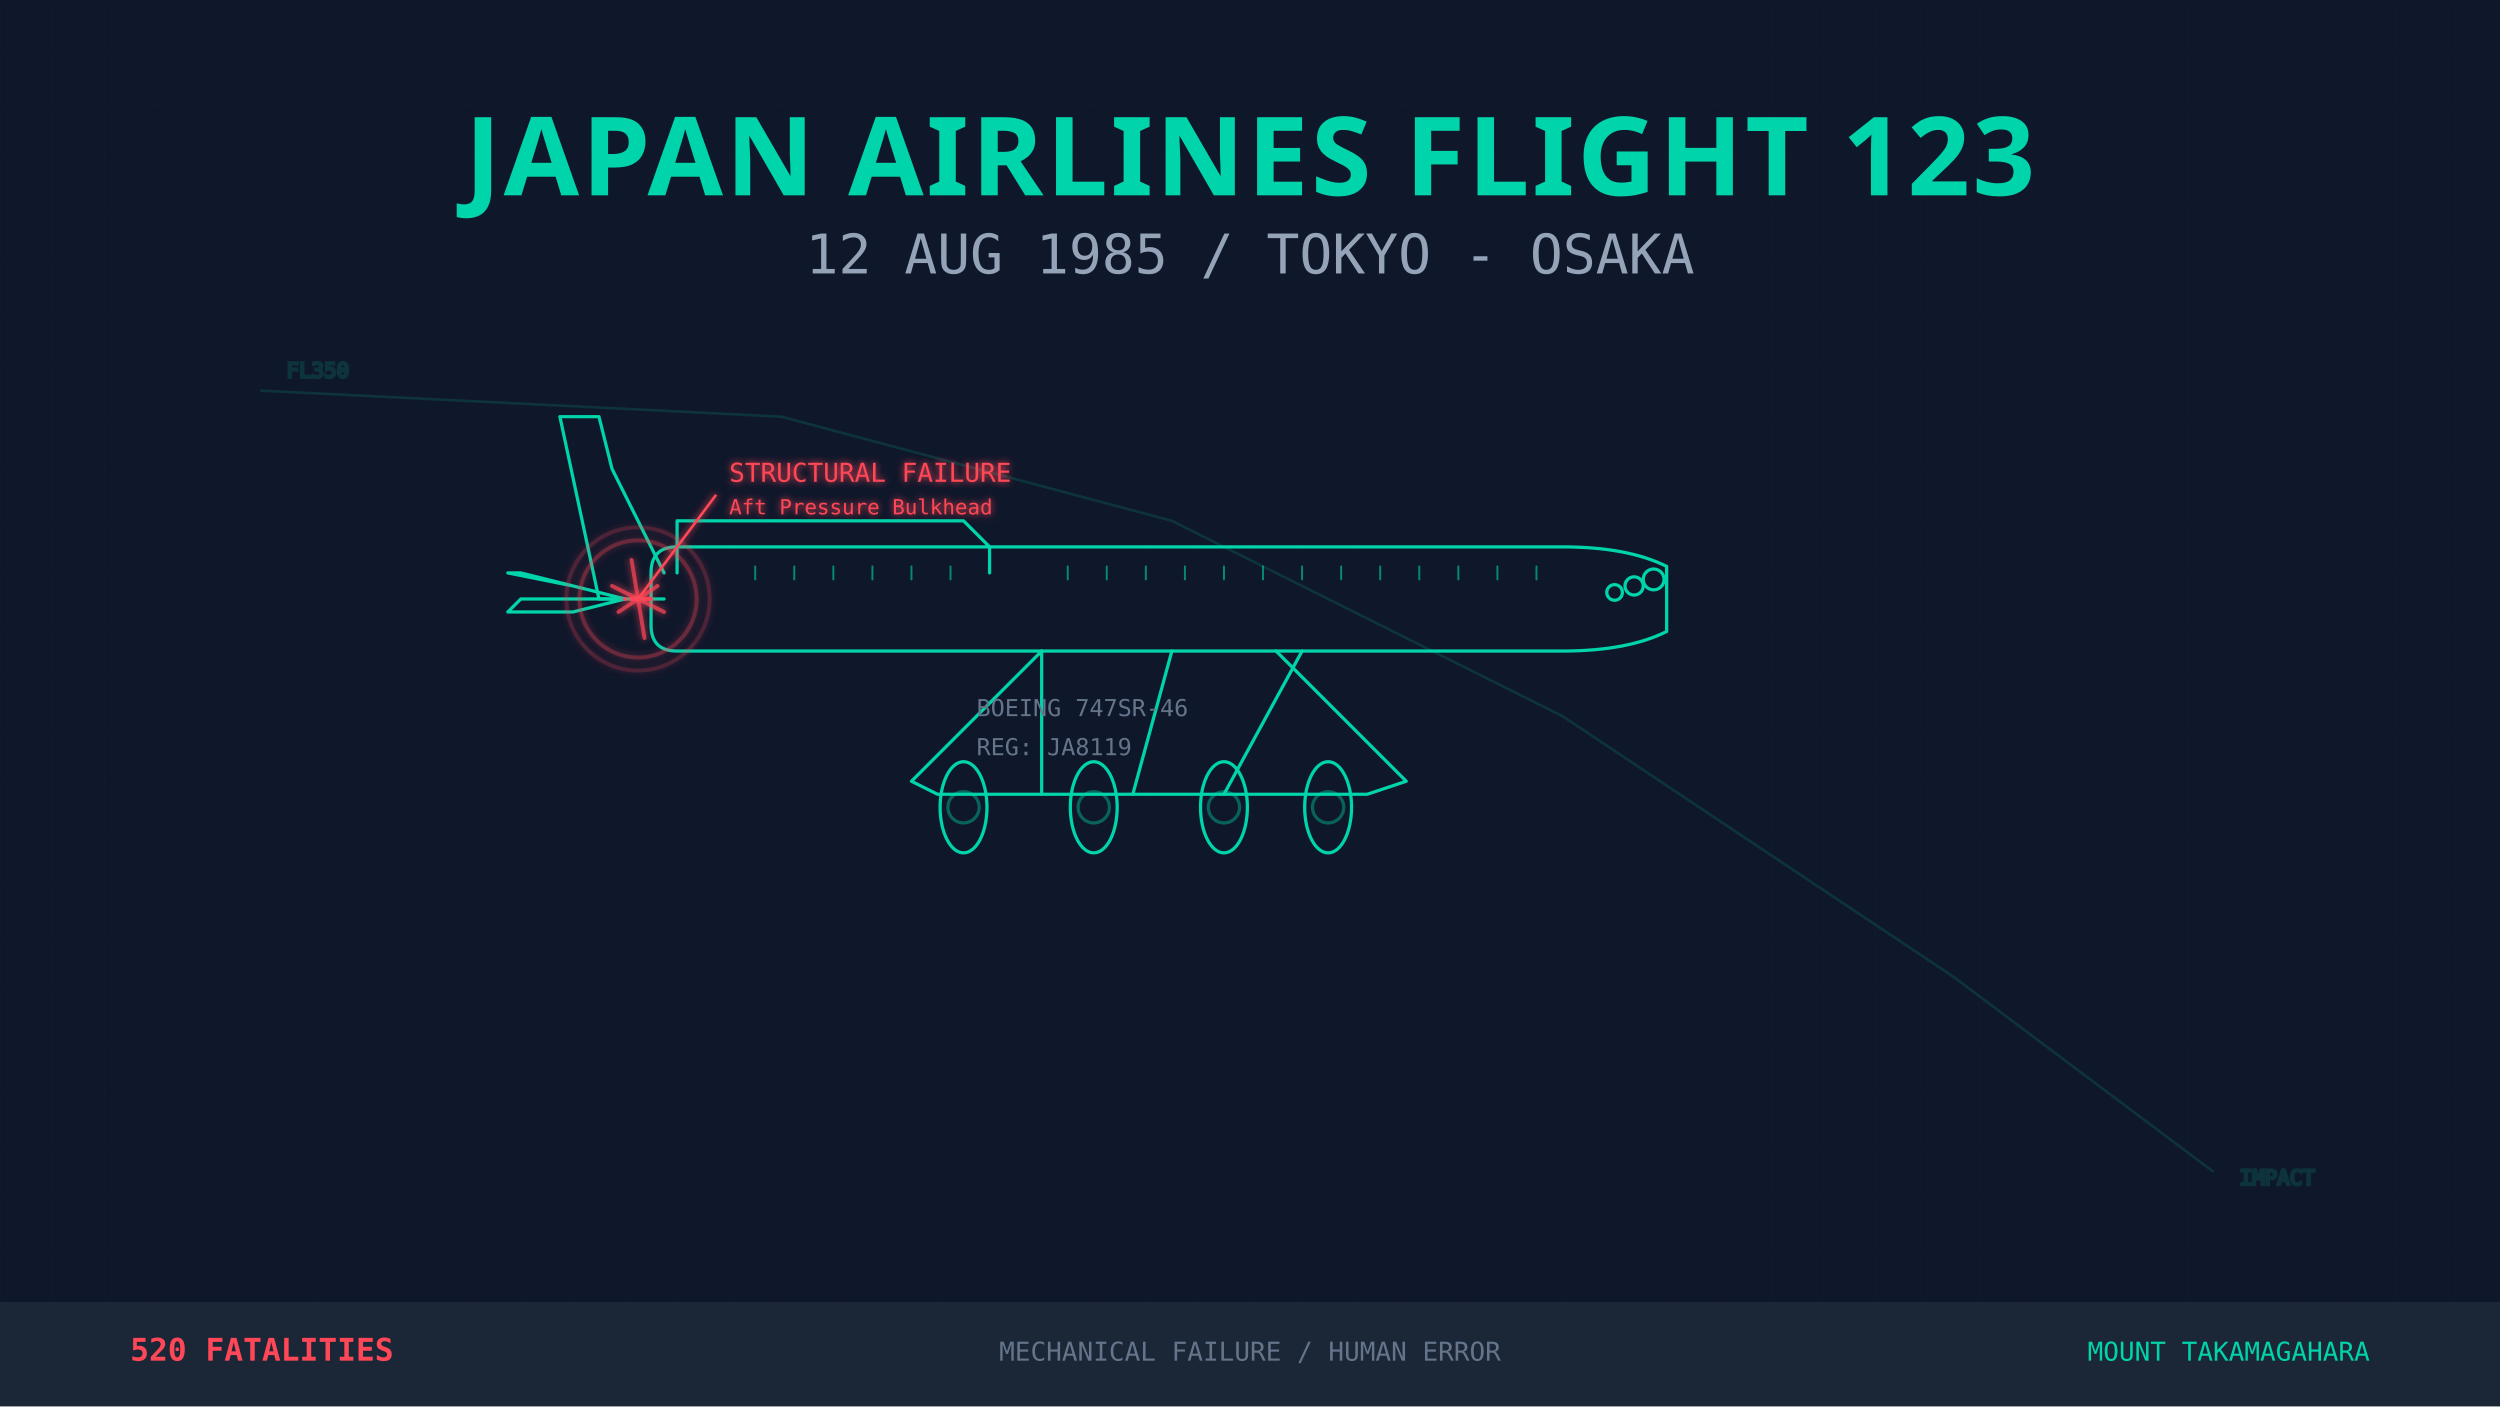
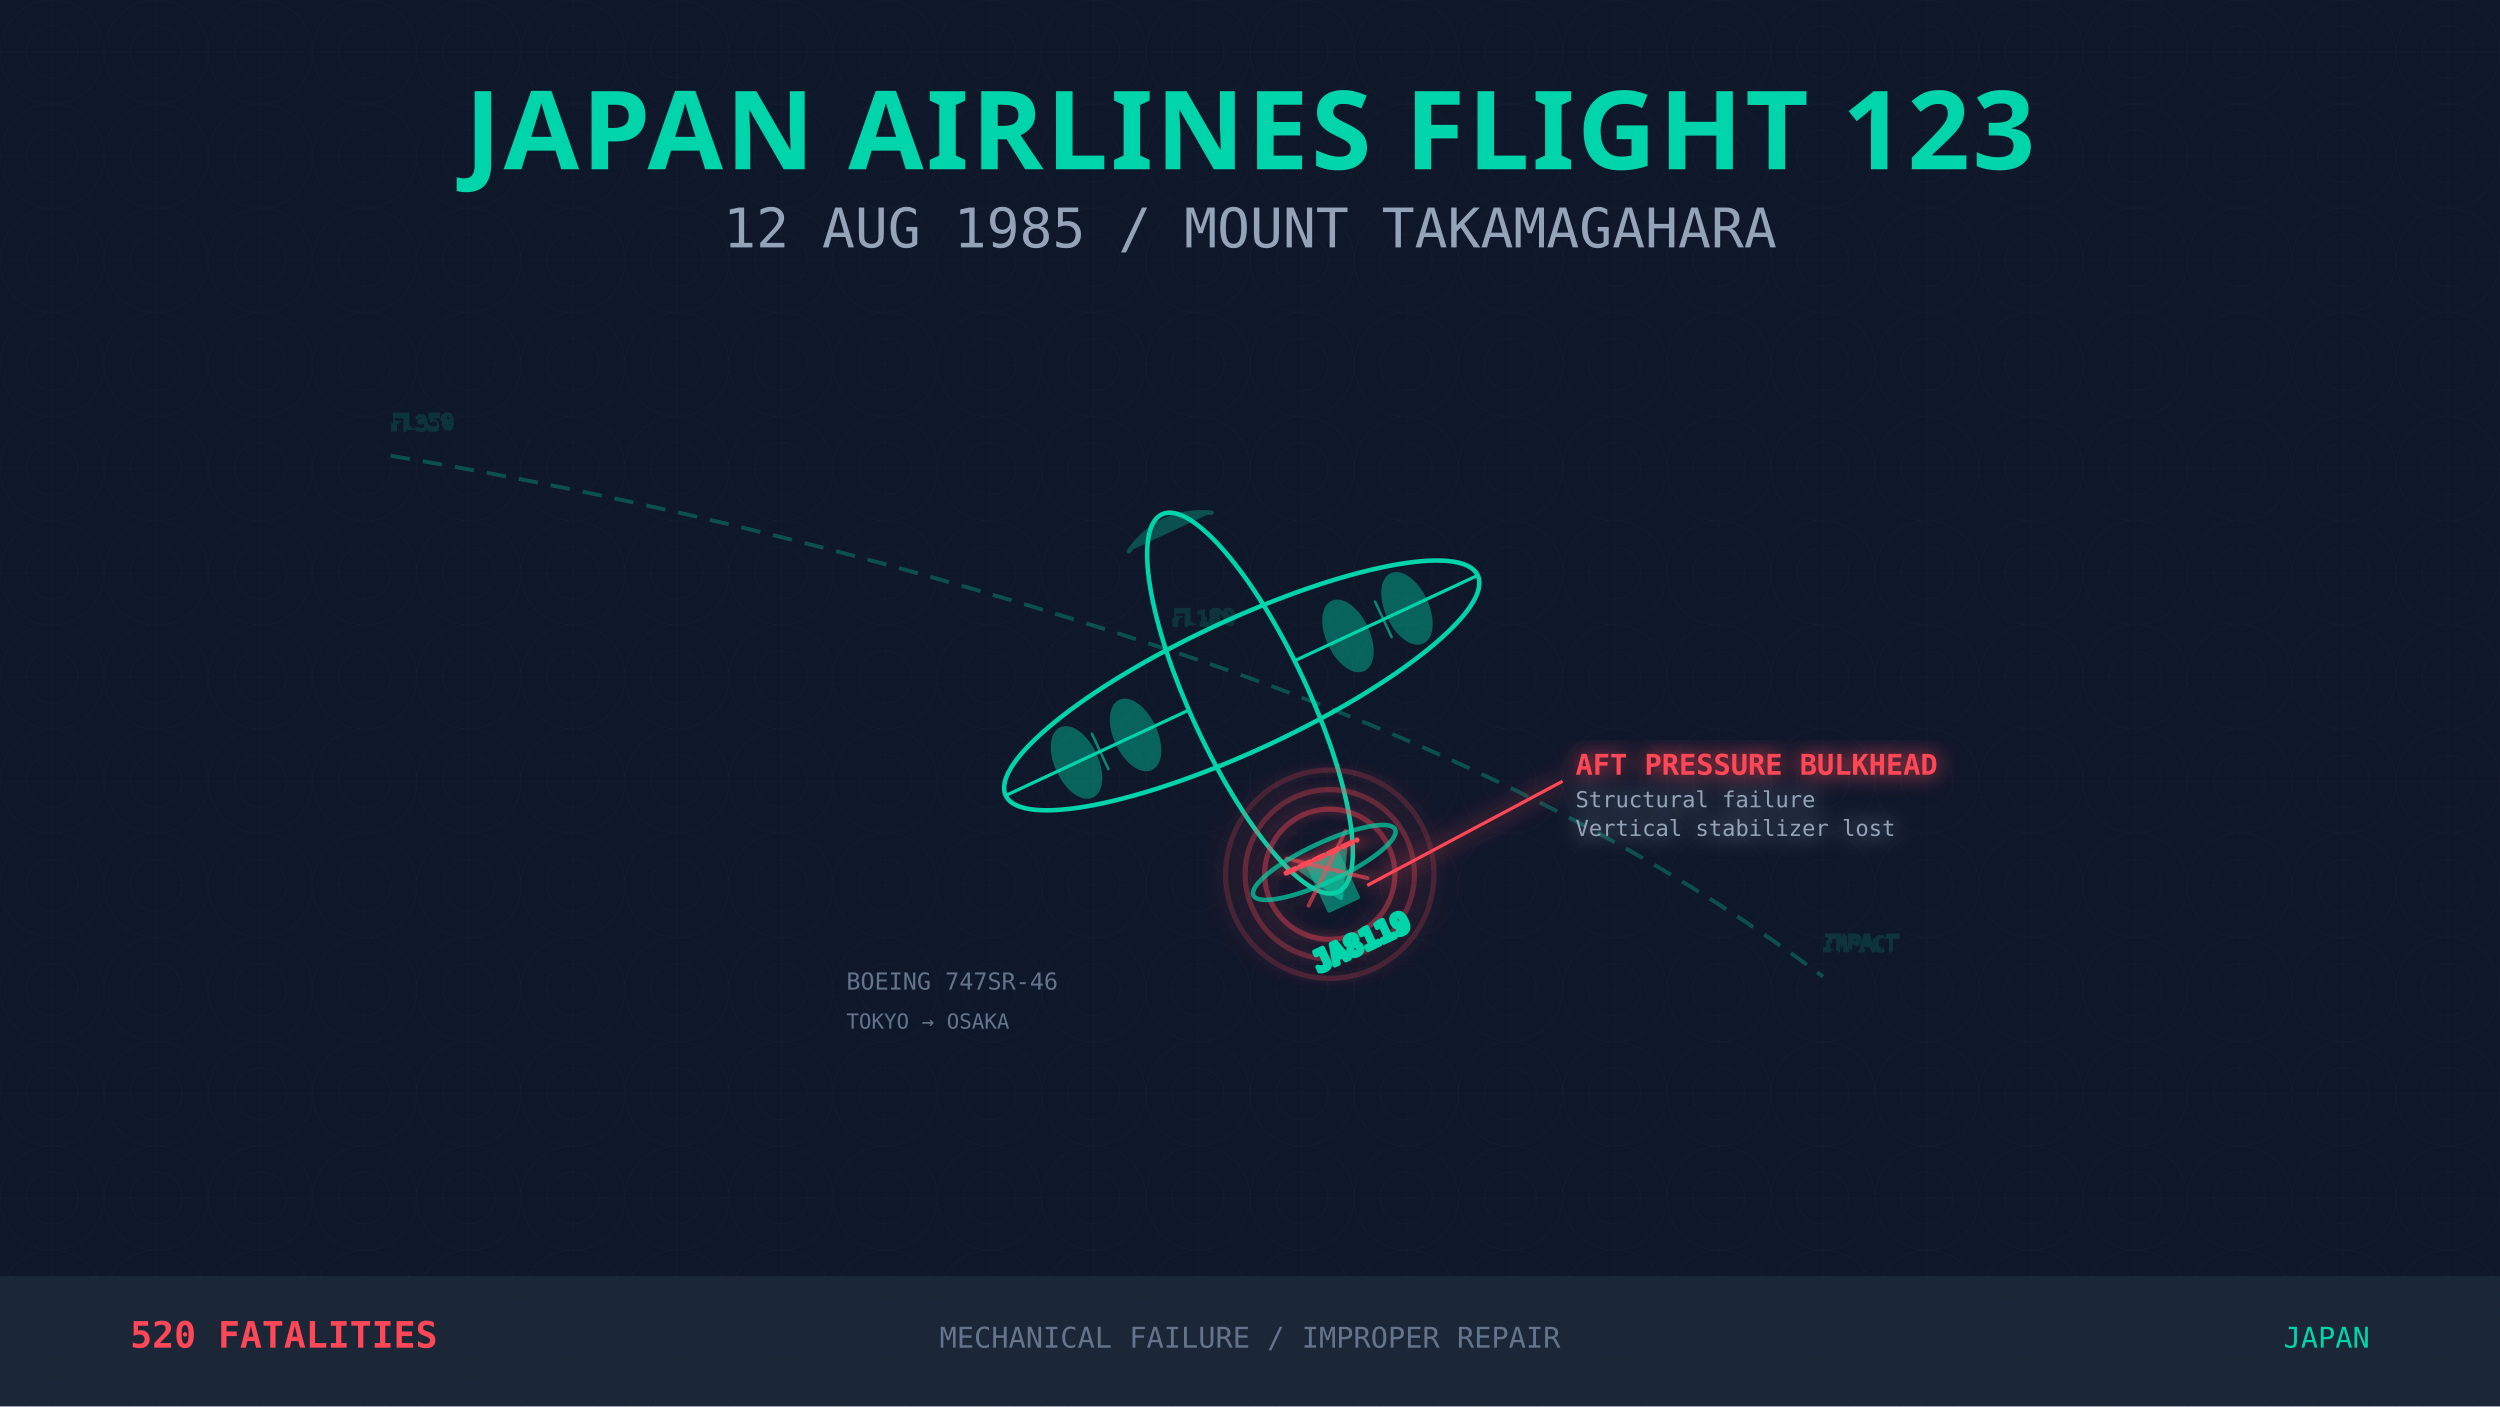
<svg xmlns="http://www.w3.org/2000/svg" width="1920" height="1080" viewBox="0 0 1920 1080">
  <rect width="1920" height="1080" fill="#0f172a" />
  <defs>
-     <pattern id="grid" width="40" height="40" patternUnits="userSpaceOnUse">
-       <path d="M 40 0 L 0 0 0 40" fill="none" stroke="#1e293b" stroke-width="0.5" opacity="0.3" />
+     <pattern id="radar-grid" width="80" height="80" patternUnits="userSpaceOnUse">
+       <circle cx="40" cy="40" r="40" fill="none" stroke="#1e293b" stroke-width="0.5" opacity="0.4" />
+       <circle cx="40" cy="40" r="20" fill="none" stroke="#1e293b" stroke-width="0.5" opacity="0.4" />
+       <line x1="40" y1="0" x2="40" y2="80" stroke="#1e293b" stroke-width="0.5" opacity="0.3" />
+       <line x1="0" y1="40" x2="80" y2="40" stroke="#1e293b" stroke-width="0.5" opacity="0.3" />
    </pattern>
-     <filter id="glow">
-       <feGaussianBlur stdDeviation="3" result="coloredBlur" />
+     <filter id="failure-glow">
+       <feGaussianBlur stdDeviation="8" result="coloredBlur" />
      <feMerge>
        <feMergeNode in="coloredBlur" />
        <feMergeNode in="SourceGraphic" />
      </feMerge>
    </filter>
  </defs>
-   <rect width="1920" height="1080" fill="url(#grid)" />
-   <g opacity="0.15" stroke="#00d4aa" stroke-width="2" fill="none">
-     <path d="M 200,300 L 600,320 L 900,400 L 1200,550 L 1500,750 L 1700,900" />
-     <text x="220" y="290" font-family="monospace" font-size="16" fill="#00d4aa">FL350</text>
-     <text x="1720" y="910" font-family="monospace" font-size="16" fill="#00d4aa">IMPACT</text>
+   <rect width="1920" height="1080" fill="url(#radar-grid)" />
+   <g stroke="#00d4aa" stroke-width="3" fill="none" opacity="0.3" stroke-dasharray="15,10">
+     <path d="M 300,350 Q 600,400 900,500 Q 1200,600 1400,750" />
+     <text x="300" y="330" font-family="monospace" font-size="16" fill="#00d4aa" opacity="0.5">FL350</text>
+     <text x="900" y="480" font-family="monospace" font-size="16" fill="#00d4aa" opacity="0.5">FL180</text>
+     <text x="1400" y="730" font-family="monospace" font-size="16" fill="#00d4aa" opacity="0.5">IMPACT</text>
  </g>
-   <g transform="translate(400, 400)" stroke="#00d4aa" stroke-width="2.5" fill="none" stroke-linecap="round" stroke-linejoin="round">
-     <path d="M 100,60 L 100,40 Q 100,20 120,20 L 800,20 Q 850,20 880,35 L 880,85 Q 850,100 800,100 L 120,100 Q 100,100 100,80 Z" />
-     <path d="M 120,40 L 120,0 L 340,0 L 360,20 L 360,40" />
-     <circle cx="870" cy="45" r="8" />
-     <circle cx="855" cy="50" r="7" />
-     <circle cx="840" cy="55" r="6" />
-     <g opacity="0.6" stroke-width="1.5">
-       <line x1="180" y1="35" x2="180" y2="45" />
-       <line x1="210" y1="35" x2="210" y2="45" />
-       <line x1="240" y1="35" x2="240" y2="45" />
-       <line x1="270" y1="35" x2="270" y2="45" />
-       <line x1="300" y1="35" x2="300" y2="45" />
-       <line x1="330" y1="35" x2="330" y2="45" />
-       <line x1="420" y1="35" x2="420" y2="45" />
-       <line x1="450" y1="35" x2="450" y2="45" />
-       <line x1="480" y1="35" x2="480" y2="45" />
-       <line x1="510" y1="35" x2="510" y2="45" />
-       <line x1="540" y1="35" x2="540" y2="45" />
-       <line x1="570" y1="35" x2="570" y2="45" />
-       <line x1="600" y1="35" x2="600" y2="45" />
-       <line x1="630" y1="35" x2="630" y2="45" />
-       <line x1="660" y1="35" x2="660" y2="45" />
-       <line x1="690" y1="35" x2="690" y2="45" />
-       <line x1="720" y1="35" x2="720" y2="45" />
-       <line x1="750" y1="35" x2="750" y2="45" />
-       <line x1="780" y1="35" x2="780" y2="45" />
+   <g transform="translate(960, 540) rotate(-25)" stroke="#00d4aa" stroke-width="3.5" fill="none" stroke-linecap="round" stroke-linejoin="round">
+     <ellipse cx="0" cy="0" rx="45" ry="160" />
+     <path d="M -35,-145 Q 0,-165 35,-145" fill="#00d4aa" opacity="0.3" />
+     <ellipse cx="0" cy="-15" rx="200" ry="50" />
+     <line x1="-200" y1="-15" x2="-45" y2="-15" stroke-width="2.5" />
+     <line x1="200" y1="-15" x2="45" y2="-15" stroke-width="2.5" />
+     <line x1="-120" y1="-30" x2="-120" y2="0" stroke-width="2" opacity="0.6" />
+     <line x1="120" y1="-30" x2="120" y2="0" stroke-width="2" opacity="0.6" />
+     <ellipse cx="-140" cy="-15" rx="15" ry="28" fill="#00d4aa" opacity="0.4" />
+     <ellipse cx="-90" cy="-15" rx="15" ry="28" fill="#00d4aa" opacity="0.4" />
+     <ellipse cx="90" cy="-15" rx="15" ry="28" fill="#00d4aa" opacity="0.4" />
+     <ellipse cx="140" cy="-15" rx="15" ry="28" fill="#00d4aa" opacity="0.4" />
+     <g>
+       <path d="M -20,130 L 0,165 L 20,130" fill="#00d4aa" opacity="0.6" />
+       <rect x="-12" y="130" width="24" height="40" fill="#00d4aa" opacity="0.5" />
+       <g stroke="#ff4757" stroke-width="4" filter="url(#failure-glow)">
+         <line x1="-30" y1="130" x2="30" y2="130" stroke-dasharray="8,4" />
+         <circle cx="0" cy="145" r="50" fill="none" opacity="0.4" />
+         <circle cx="0" cy="145" r="65" fill="none" opacity="0.3" />
+         <circle cx="0" cy="145" r="80" fill="none" opacity="0.2" />
+         <line x1="-25" y1="120" x2="25" y2="160" opacity="0.6" stroke-width="3" />
+         <line x1="25" y1="120" x2="-25" y2="160" opacity="0.6" stroke-width="3" />
+       </g>
    </g>
-     <path d="M 400,100 L 300,200 L 320,210 L 650,210 L 680,200 L 580,100" />
-     <line x1="400" y1="100" x2="400" y2="210" />
-     <line x1="500" y1="100" x2="470" y2="210" />
-     <line x1="600" y1="100" x2="540" y2="210" />
-     <ellipse cx="340" cy="220" rx="18" ry="35" stroke-width="2.5" />
-     <ellipse cx="440" cy="220" rx="18" ry="35" stroke-width="2.5" />
-     <ellipse cx="540" cy="220" rx="18" ry="35" stroke-width="2.5" />
-     <ellipse cx="620" cy="220" rx="18" ry="35" stroke-width="2.5" />
-     <circle cx="340" cy="220" r="12" opacity="0.4" />
-     <circle cx="440" cy="220" r="12" opacity="0.4" />
-     <circle cx="540" cy="220" r="12" opacity="0.4" />
-     <circle cx="620" cy="220" r="12" opacity="0.4" />
-     <path d="M 110,60 L 60,60 L 30,-80 L 60,-80 L 70,-40 L 110,40" />
-     <path d="M 80,60 L 0,60 L -10,70 L 40,70 Z" />
-     <path d="M 80,60 L 0,40 L -10,40 L 40,50 Z" />
-     <g stroke="#ff4757" stroke-width="3" filter="url(#glow)">
-       <path d="M 100,60 L 80,60" stroke-dasharray="5,5" />
-       <circle cx="90" cy="60" r="45" fill="none" opacity="0.3" />
-       <circle cx="90" cy="60" r="55" fill="none" opacity="0.2" />
-       <line x1="85" y1="30" x2="95" y2="90" opacity="0.7" />
-       <line x1="70" y1="50" x2="110" y2="70" opacity="0.7" />
-       <line x1="75" y1="70" x2="105" y2="50" opacity="0.7" />
-     </g>
+     <ellipse cx="0" cy="135" rx="60" ry="15" opacity="0.7" />
+     <text x="0" y="210" font-family="monospace" font-size="22" fill="#00d4aa" text-anchor="middle" font-weight="bold">JA8119</text>
  </g>
-   <g font-family="monospace" fill="#64748b" font-size="18">
-     <text x="750" y="550">BOEING 747SR-46</text>
-     <text x="750" y="580">REG: JA8119</text>
+   <g font-family="monospace">
+     <text x="650" y="760" font-size="18" fill="#64748b">BOEING 747SR-46</text>
+     <text x="650" y="790" font-size="16" fill="#64748b">TOKYO → OSAKA</text>
  </g>
-   <g font-family="monospace" fill="#ff4757" font-size="20" filter="url(#glow)">
-     <line x1="490" y1="460" x2="550" y2="380" stroke="#ff4757" stroke-width="2" />
-     <text x="560" y="370">STRUCTURAL FAILURE</text>
-     <text x="560" y="395" font-size="16">Aft Pressure Bulkhead</text>
+   <g font-family="monospace" fill="#ff4757" filter="url(#failure-glow)">
+     <line x1="1050" y1="680" x2="1200" y2="600" stroke="#ff4757" stroke-width="2.5" />
+     <text x="1210" y="595" font-size="22" font-weight="bold">AFT PRESSURE BULKHEAD</text>
+     <text x="1210" y="620" font-size="17" fill="#94a3b8">Structural failure</text>
+     <text x="1210" y="642" font-size="17" fill="#94a3b8">Vertical stabilizer lost</text>
  </g>
  <g font-family="system-ui, sans-serif">
-     <text x="960" y="150" font-size="84" font-weight="bold" fill="#00d4aa" text-anchor="middle" letter-spacing="2">
+     <text x="960" y="130" font-size="84" font-weight="bold" fill="#00d4aa" text-anchor="middle" letter-spacing="2">
      JAPAN AIRLINES FLIGHT 123
    </text>
-     <text x="960" y="210" font-size="42" fill="#94a3b8" text-anchor="middle" font-family="monospace">
-       12 AUG 1985 / TOKYO - OSAKA
+     <text x="960" y="190" font-size="42" fill="#94a3b8" text-anchor="middle" font-family="monospace">
+       12 AUG 1985 / MOUNT TAKAMAGAHARA
    </text>
  </g>
  <g>
-     <rect x="0" y="1000" width="1920" height="80" fill="#1e293b" opacity="0.8" />
-     <text x="100" y="1045" font-family="monospace" font-size="24" fill="#ff4757" font-weight="bold">
+     <rect x="0" y="980" width="1920" height="100" fill="#1e293b" opacity="0.8" />
+     <text x="100" y="1035" font-family="monospace" font-size="28" fill="#ff4757" font-weight="bold">
      520 FATALITIES
    </text>
-     <text x="960" y="1045" font-family="monospace" font-size="20" fill="#64748b" text-anchor="middle">
-       MECHANICAL FAILURE / HUMAN ERROR
+     <text x="960" y="1035" font-family="monospace" font-size="22" fill="#64748b" text-anchor="middle">
+       MECHANICAL FAILURE / IMPROPER REPAIR
    </text>
-     <text x="1820" y="1045" font-family="monospace" font-size="20" fill="#00d4aa" text-anchor="end">
-       MOUNT TAKAMAGAHARA
+     <text x="1820" y="1035" font-family="monospace" font-size="22" fill="#00d4aa" text-anchor="end">
+       JAPAN
    </text>
  </g>
</svg>
